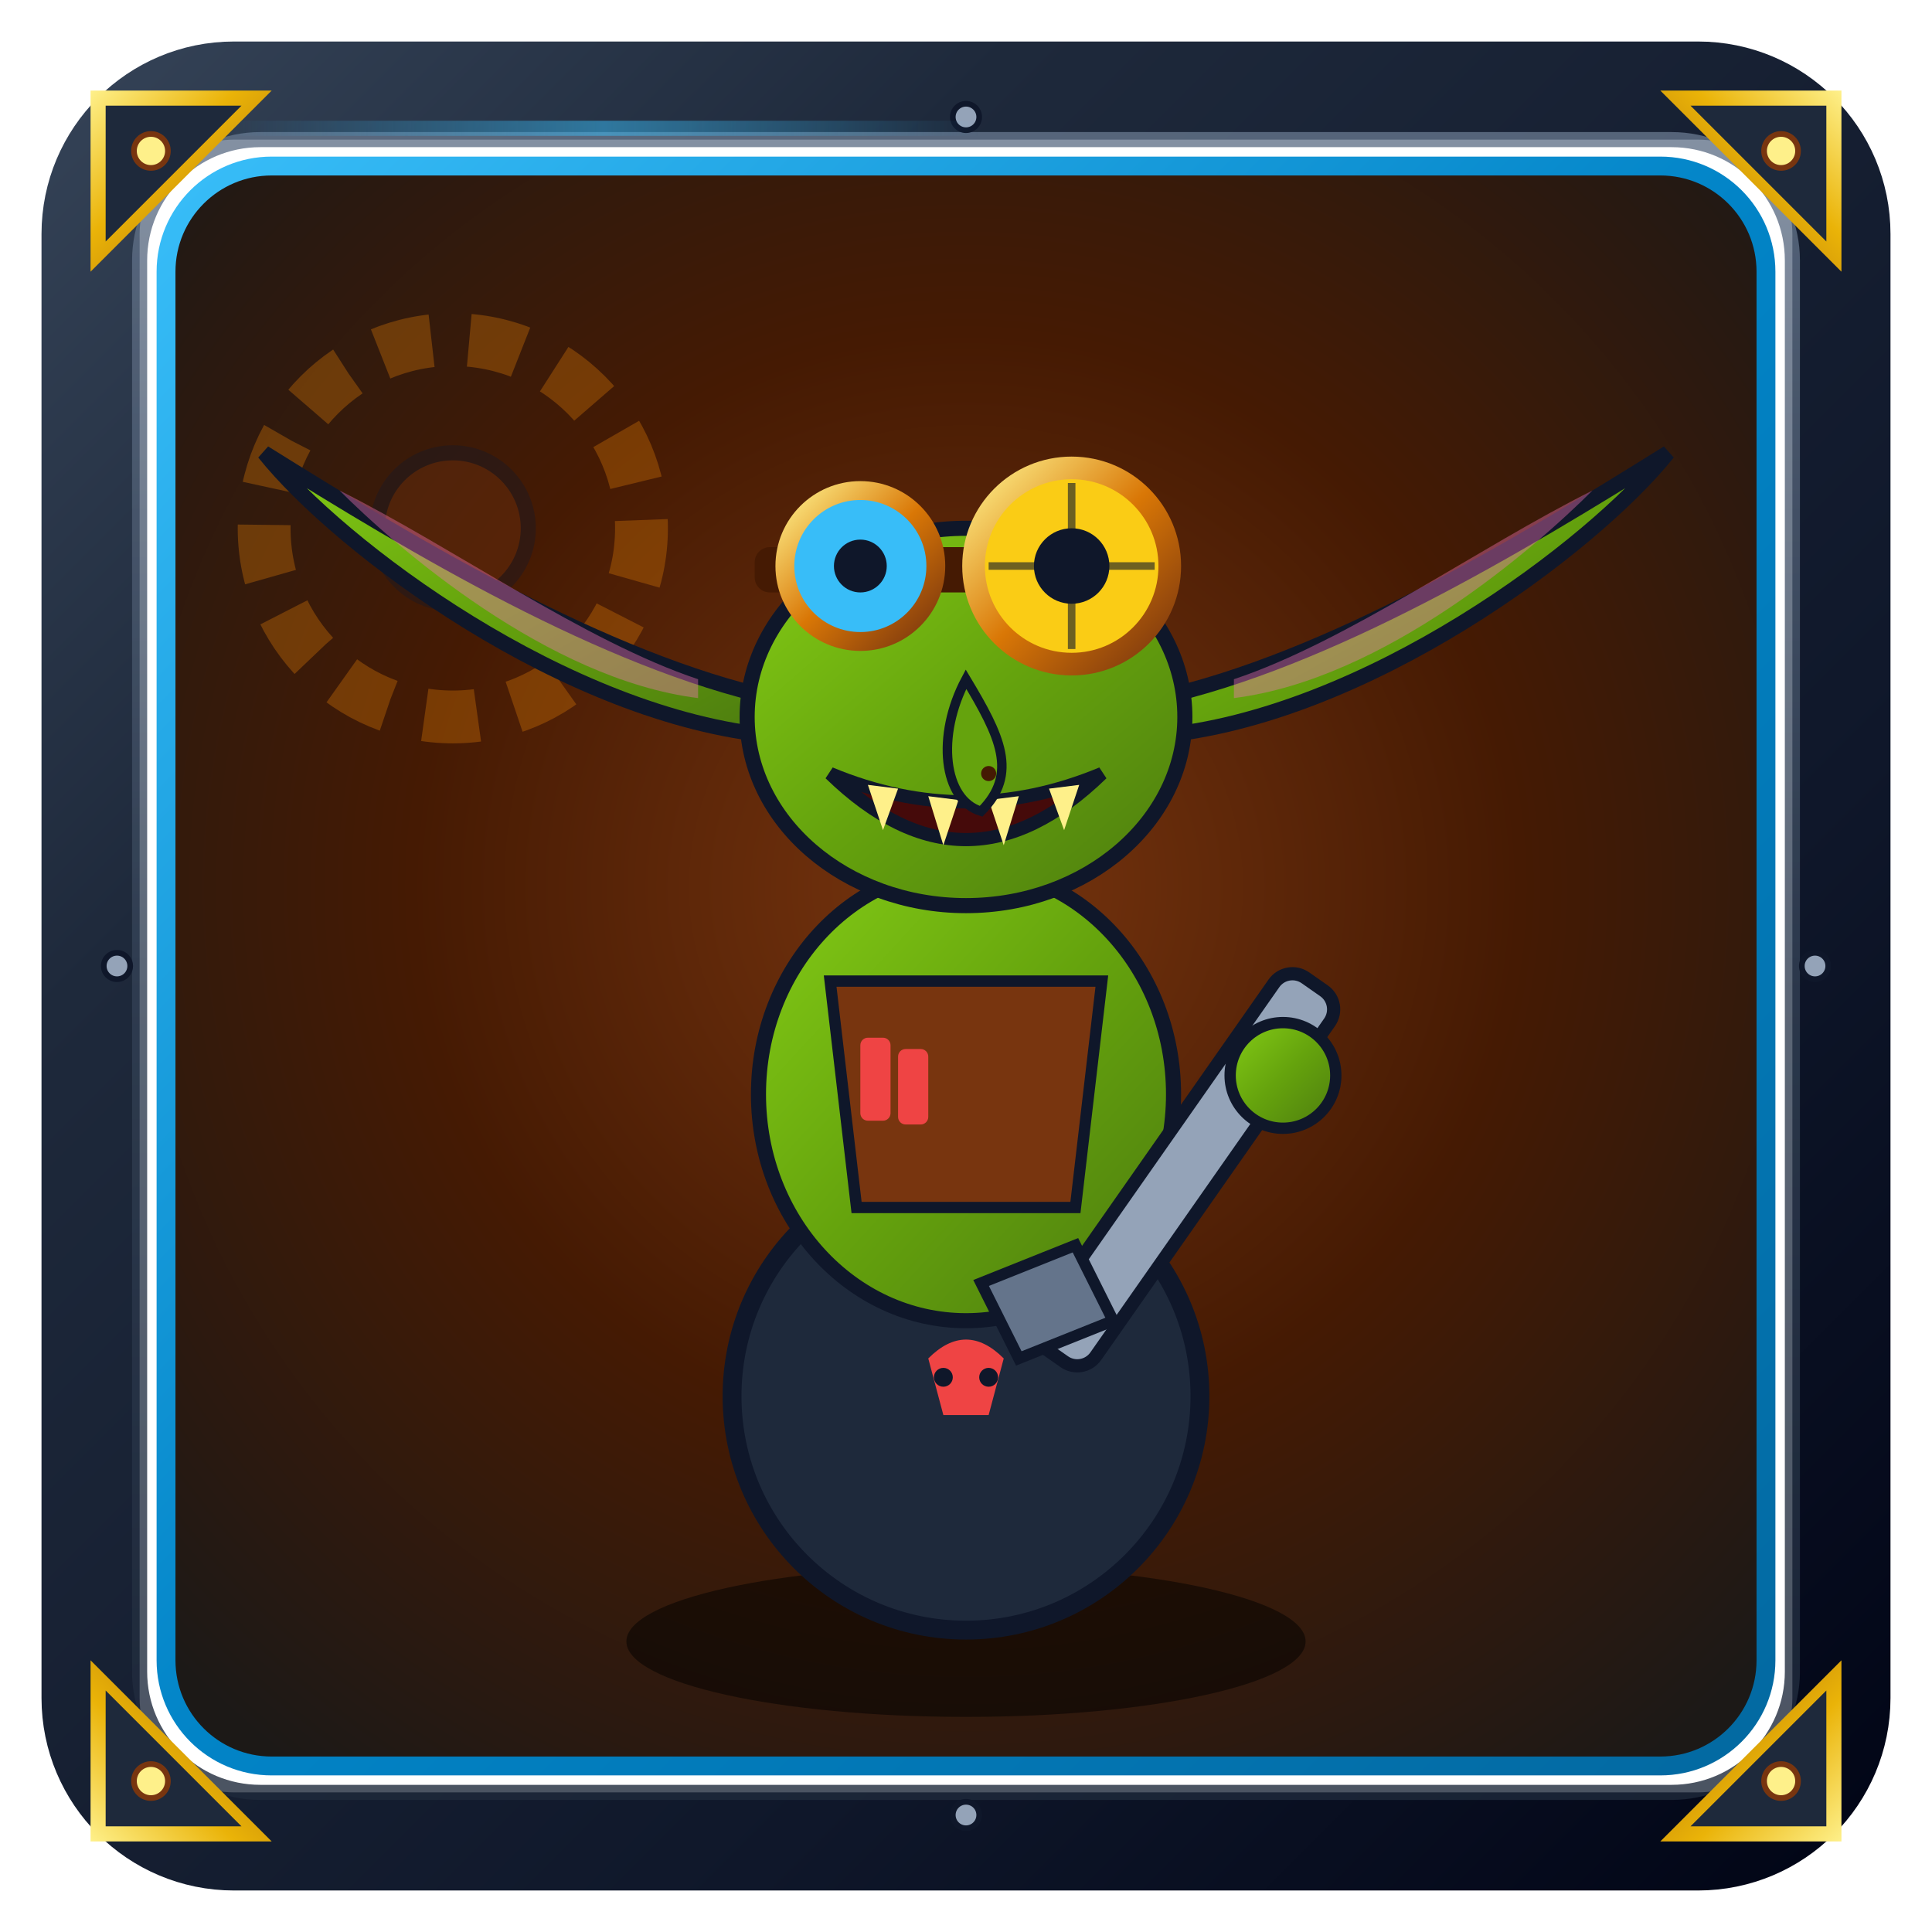
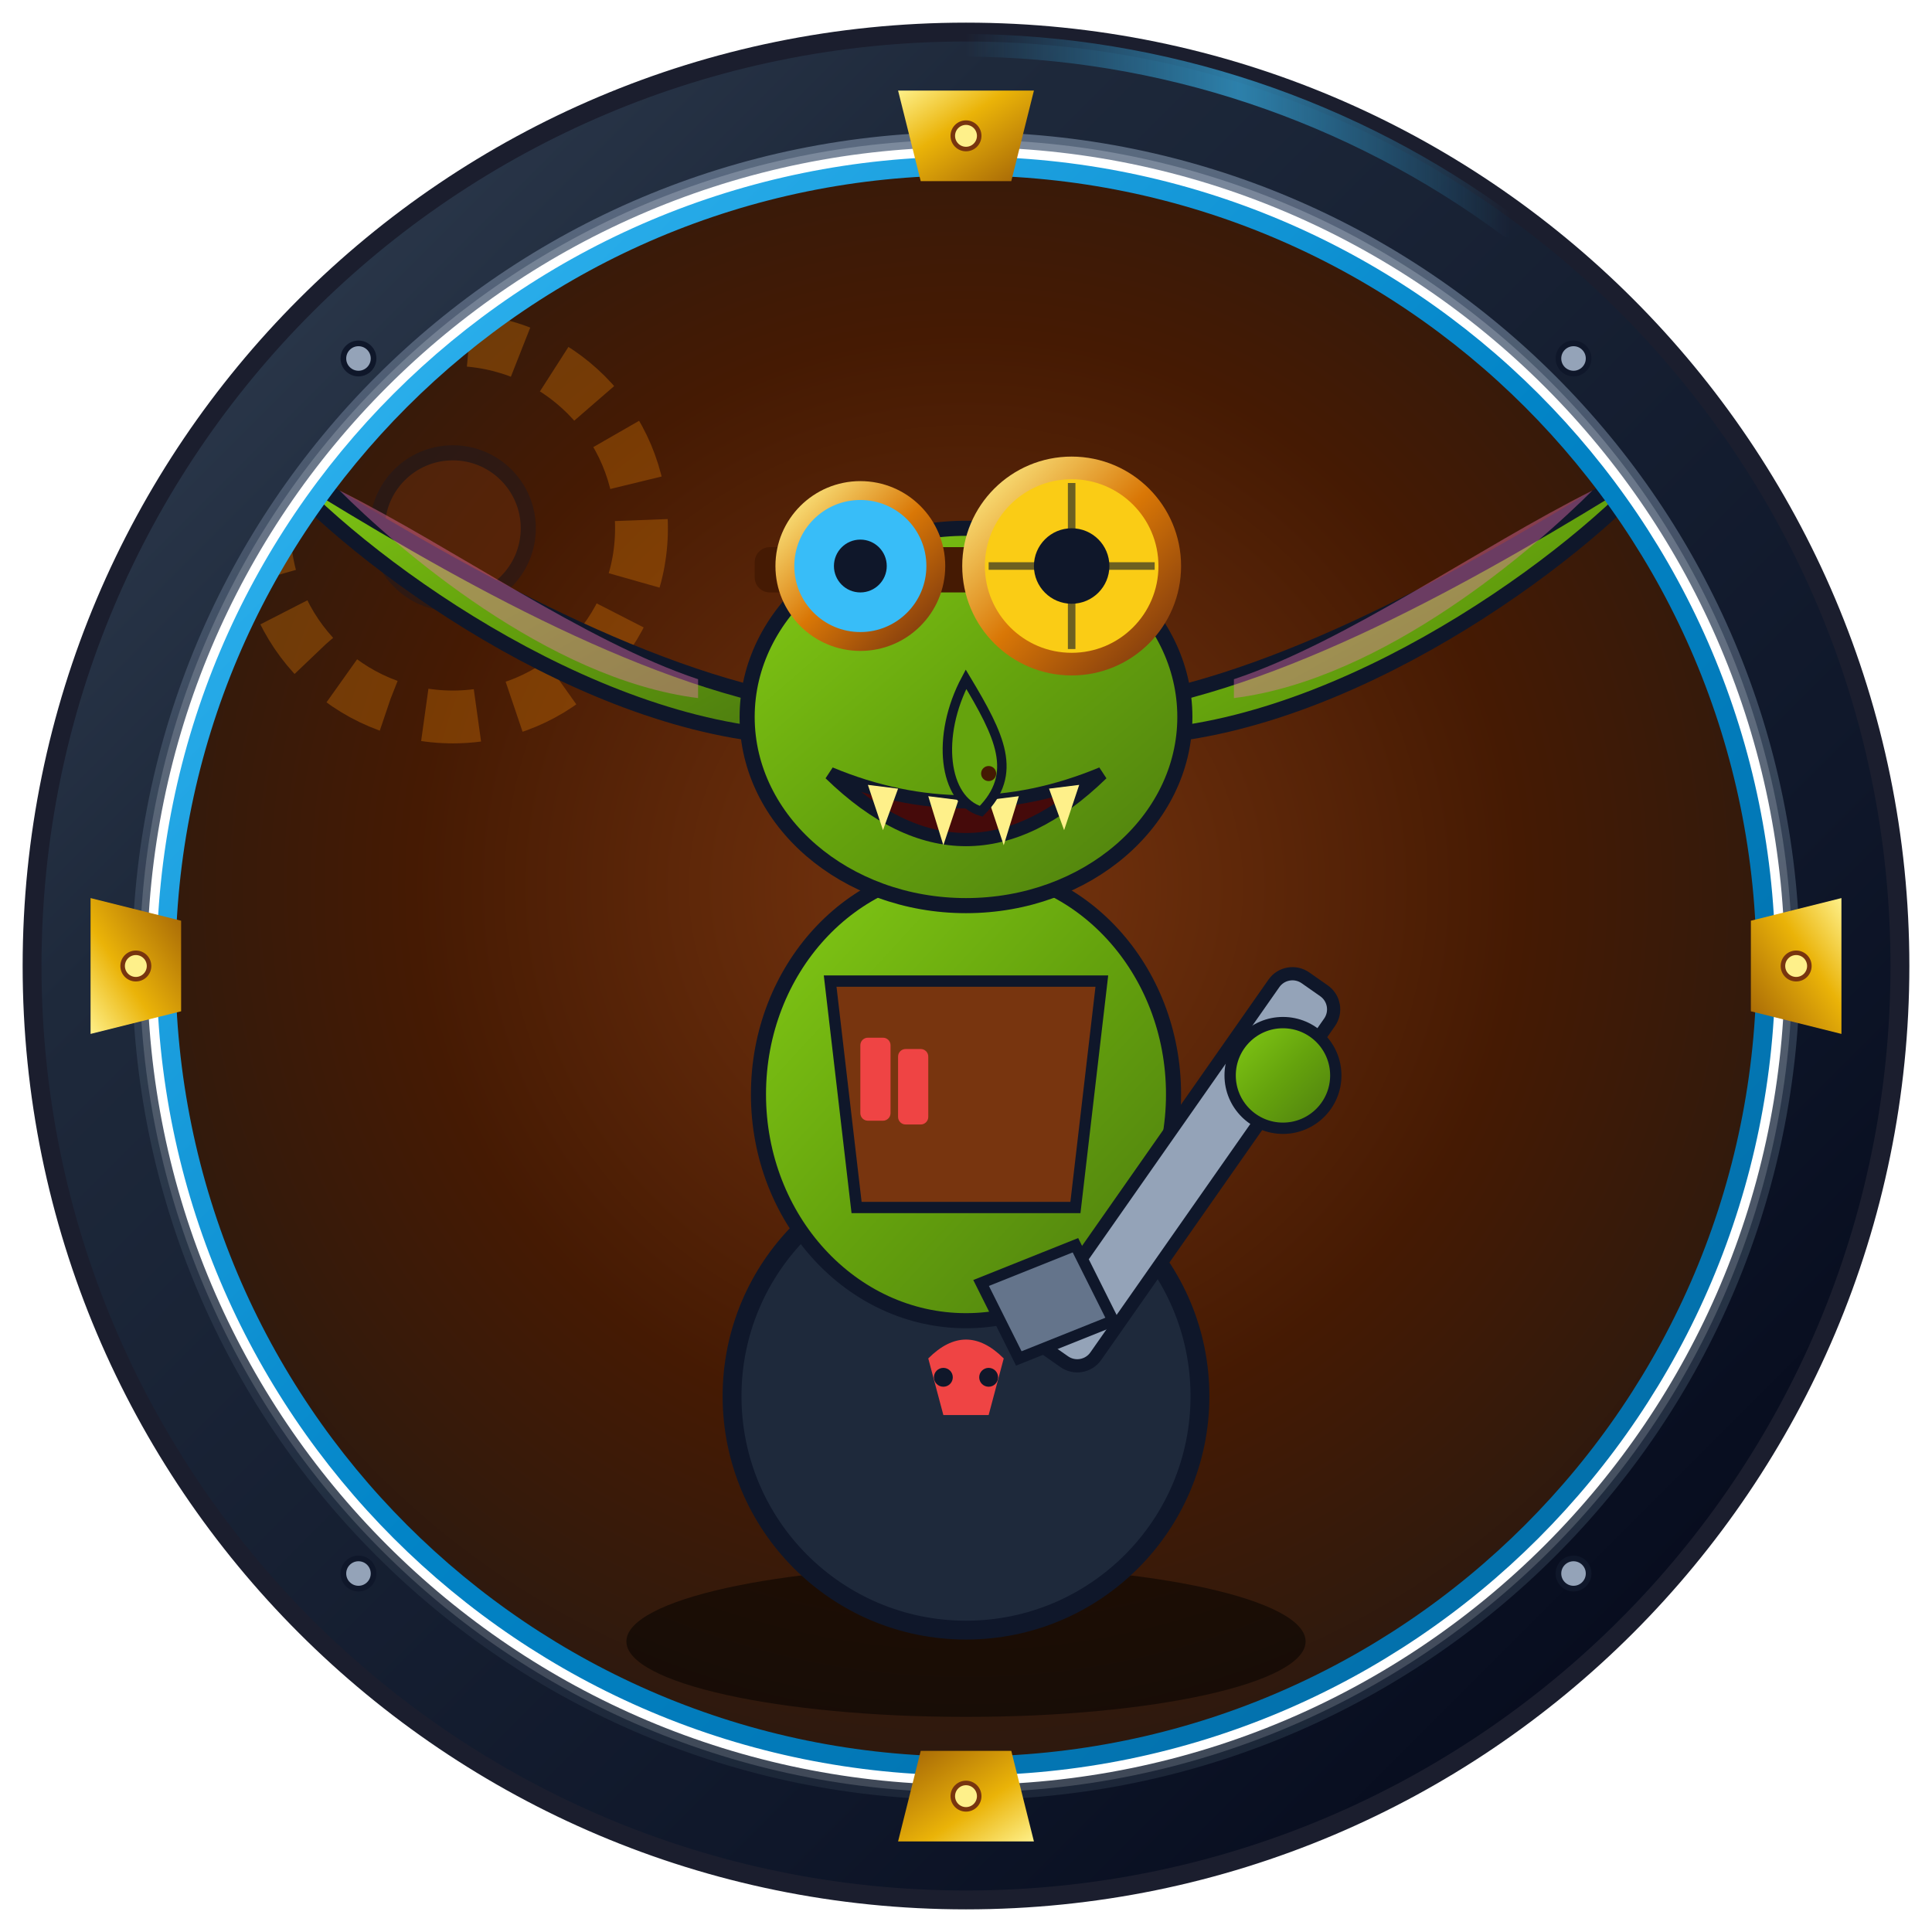
<svg xmlns="http://www.w3.org/2000/svg" viewBox="0 0 512 512" width="100%" height="100%">
  <defs>
    <linearGradient id="frameBevelGrad" x1="0%" y1="0%" x2="100%" y2="100%">
      <stop offset="0%" stop-color="#334155" />
      <stop offset="25%" stop-color="#1e293b" />
      <stop offset="70%" stop-color="#0f172a" />
      <stop offset="100%" stop-color="#020617" />
    </linearGradient>
    <linearGradient id="steelTrimGrad" x1="0%" y1="0%" x2="0%" y2="100%">
      <stop offset="0%" stop-color="#64748b" />
      <stop offset="50%" stop-color="#334155" />
      <stop offset="100%" stop-color="#1e293b" />
    </linearGradient>
    <linearGradient id="cyanNeonGrad" x1="0%" y1="0%" x2="100%" y2="100%">
      <stop offset="0%" stop-color="#38bdf8" />
      <stop offset="50%" stop-color="#0284c7" />
      <stop offset="100%" stop-color="#0369a1" />
    </linearGradient>
    <linearGradient id="goldPlateGrad" x1="0%" y1="0%" x2="100%" y2="100%">
      <stop offset="0%" stop-color="#fef08a" />
      <stop offset="40%" stop-color="#eab308" />
      <stop offset="100%" stop-color="#a16207" />
    </linearGradient>
    <linearGradient id="lightSweepGrad" x1="0%" y1="0%" x2="100%" y2="0%">
      <stop offset="0%" stop-color="rgba(56,189,248,0)" />
-       <stop offset="50%" stop-color="rgba(56,189,248,0.5)" />
+       <stop offset="50%" stop-color="rgba(56,189,248,0.6)" />
      <stop offset="100%" stop-color="rgba(56,189,248,0)" />
    </linearGradient>
    <clipPath id="avatarScreenClip">
-       <rect x="44" y="44" width="424" height="424" rx="28" />
+       <circle cx="256" cy="256" r="212" />
    </clipPath>
    <radialGradient id="forgeBg" cx="50%" cy="45%" r="70%">
      <stop offset="0%" stop-color="#78350f" />
      <stop offset="50%" stop-color="#451a03" />
      <stop offset="100%" stop-color="#1c1917" />
    </radialGradient>
    <linearGradient id="goblinSkin" x1="0%" y1="0%" x2="100%" y2="100%">
      <stop offset="0%" stop-color="#84cc16" />
      <stop offset="50%" stop-color="#65a30d" />
      <stop offset="100%" stop-color="#4d7c0f" />
    </linearGradient>
    <linearGradient id="brassGoggles" x1="0%" y1="0%" x2="100%" y2="100%">
      <stop offset="0%" stop-color="#fef08a" />
      <stop offset="50%" stop-color="#d97706" />
      <stop offset="100%" stop-color="#78350f" />
    </linearGradient>
  </defs>
  <style>
    /* Frame continuous subtle animations */
    @keyframes framePulse {
-       0%, 100% { stroke-opacity: 0.6; filter: drop-shadow(0 0 6px rgba(56,189,248,0.3)); }
-       50% { stroke-opacity: 1; filter: drop-shadow(0 0 14px rgba(56,189,248,0.8)); }
+       0%, 100% { stroke-opacity: 0.6; filter: drop-shadow(0 0 6px rgba(56,189,248,0.35)); }
+       50% { stroke-opacity: 1; filter: drop-shadow(0 0 16px rgba(56,189,248,0.85)); }
    }
-     @keyframes sweepMove {
-       0% { transform: translateX(-400px); }
-       50%, 100% { transform: translateX(500px); }
+     @keyframes sweepRotate {
+       0% { transform: rotate(0deg); }
+       100% { transform: rotate(360deg); }
    }
    .frame-neon-glow {
      animation: framePulse 4s ease-in-out infinite;
    }
    .frame-sweep-line {
-       animation: sweepMove 6s ease-in-out infinite;
+       transform-origin: 256px 256px;
+       animation: sweepRotate 12s linear infinite;
    }
  </style>
  <g clip-path="url(#avatarScreenClip)">
    <style>
      @keyframes wrenchTurnAnim {
        0%, 100% { transform: rotate(0deg); }
        30% { transform: rotate(-28deg); }
        45% { transform: rotate(8deg); }
        60% { transform: rotate(-24deg); }
      }
      @keyframes fuseSparkleAnim {
        0%, 100% { transform: scale(1) rotate(0deg); opacity: 1; }
        50% { transform: scale(1.4) rotate(180deg); opacity: 0.8; }
      }
      @keyframes earFlapAnim {
        0%, 100% { transform: rotate(0deg); }
        50% { transform: rotate(12deg); }
      }
      @keyframes gearRotate {
        0% { transform: rotate(0deg); }
        100% { transform: rotate(360deg); }
      }
      @keyframes bombTicking {
        0%, 100% { transform: scale(1); }
        50% { transform: scale(1.05); }
      }
      .wrench-anim { transform-origin: 320px 330px; animation: wrenchTurnAnim 1.6s ease-in-out infinite; }
      .fuse-spark { transform-origin: 236px 260px; animation: fuseSparkleAnim 0.3s linear infinite; }
      .left-ear { transform-origin: 200px 200px; animation: earFlapAnim 1.2s ease-in-out infinite; }
      .right-ear { transform-origin: 312px 200px; animation: earFlapAnim 1.2s 0.6s ease-in-out infinite; }
      .bg-gear { transform-origin: 120px 140px; animation: gearRotate 12s linear infinite; }
      .bomb-actor { transform-origin: 256px 370px; animation: bombTicking 0.8s ease-in-out infinite; }
    </style>
    <g id="background">
      <rect x="44" y="44" width="424" height="424" fill="url(#forgeBg)" />
      <g class="bg-gear" opacity="0.35">
        <circle cx="120" cy="140" r="50" fill="none" stroke="#d97706" stroke-width="14" stroke-dasharray="14 10" />
        <circle cx="120" cy="140" r="20" fill="#78350f" stroke="#0f172a" stroke-width="4" />
      </g>
    </g>
    <g id="character-shadow">
      <ellipse cx="256" cy="435" rx="90" ry="20" fill="#000" opacity="0.5" />
    </g>
    <g id="character-bomb" class="bomb-actor">
      <circle cx="256" cy="370" r="62" fill="#1e293b" stroke="#0f172a" stroke-width="5" />
      <path d="M246 360 Q256 350 266 360 L262 375 L250 375 Z" fill="#ef4444" />
      <circle cx="250" cy="365" r="2.5" fill="#0f172a" />
      <circle cx="262" cy="365" r="2.5" fill="#0f172a" />
      <rect x="244" y="295" width="24" height="18" rx="4" fill="#64748b" stroke="#0f172a" stroke-width="3" />
      <path d="M256 295 Q270 270 236 260" fill="none" stroke="#ca8a04" stroke-width="5" stroke-linecap="round" />
      <g class="fuse-spark">
        <polygon points="236,245 240,256 252,260 240,264 236,275 232,264 220,260 232,256" fill="#facc15" />
        <circle cx="236" cy="260" r="4" fill="#ef4444" />
      </g>
    </g>
    <g id="character-animation">
      <g id="character-body">
        <ellipse cx="256" cy="290" rx="55" ry="60" fill="url(#goblinSkin)" stroke="#0f172a" stroke-width="4" />
        <path d="M220 260 L292 260 L285 320 L227 320 Z" fill="#78350f" stroke="#0f172a" stroke-width="3" />
        <rect x="228" y="275" width="8" height="22" fill="#ef4444" rx="2" />
        <rect x="238" y="278" width="8" height="20" fill="#ef4444" rx="2" />
      </g>
      <g id="character-weapon" class="wrench-anim">
        <rect x="305" y="250" width="18" height="120" rx="6" fill="#94a3b8" stroke="#0f172a" stroke-width="3.5" transform="rotate(35 314 310)" />
        <g transform="translate(260, 340)">
          <path d="M0 0 L25 -10 L35 10 L10 20 Z" fill="#64748b" stroke="#0f172a" stroke-width="3" />
        </g>
        <circle cx="340" cy="285" r="14" fill="url(#goblinSkin)" stroke="#0f172a" stroke-width="3" />
      </g>
      <g id="character-head">
        <g class="left-ear">
          <path d="M205 195 C150 190 90 145 70 120 C110 145 160 175 205 185 Z" fill="url(#goblinSkin)" stroke="#0f172a" stroke-width="4" />
          <path d="M185 185 C145 180 105 145 90 130 C120 145 155 170 185 180 Z" fill="#f472b6" opacity="0.4" />
        </g>
        <g class="right-ear">
          <path d="M307 195 C362 190 422 145 442 120 C402 145 352 175 307 185 Z" fill="url(#goblinSkin)" stroke="#0f172a" stroke-width="4" />
          <path d="M327 185 C367 180 407 145 422 130 C392 145 357 170 327 180 Z" fill="#f472b6" opacity="0.4" />
        </g>
        <ellipse cx="256" cy="190" rx="58" ry="50" fill="url(#goblinSkin)" stroke="#0f172a" stroke-width="4" />
        <g id="character-mouth">
          <path d="M220 205 Q256 240 292 205 Q256 220 220 205 Z" fill="#450a0a" stroke="#0f172a" stroke-width="3.5" />
          <polygon points="230,208 234,220 238,209" fill="#fef08a" />
          <polygon points="246,211 250,224 254,212" fill="#fef08a" />
          <polygon points="262,212 266,224 270,211" fill="#fef08a" />
          <polygon points="278,209 282,220 286,208" fill="#fef08a" />
        </g>
        <path d="M256 180 C265 195 270 205 260 215 C250 212 248 195 256 180 Z" fill="#65a30d" stroke="#0f172a" stroke-width="2.5" />
        <circle cx="262" cy="205" r="2" fill="#451a03" />
        <g id="character-goggles">
          <rect x="200" y="145" width="112" height="12" rx="4" fill="#451a03" />
          <circle cx="228" cy="150" r="20" fill="#38bdf8" stroke="url(#brassGoggles)" stroke-width="5" />
          <circle cx="284" cy="150" r="26" fill="#facc15" stroke="url(#brassGoggles)" stroke-width="6" />
          <line x1="284" y1="128" x2="284" y2="172" stroke="#0f172a" stroke-width="2" opacity="0.6" />
          <line x1="262" y1="150" x2="306" y2="150" stroke="#0f172a" stroke-width="2" opacity="0.6" />
          <circle cx="228" cy="150" r="7" fill="#0f172a" />
          <circle cx="284" cy="150" r="10" fill="#0f172a" />
        </g>
      </g>
    </g>
  </g>
  <g id="frame">
-     <rect x="18" y="18" width="476" height="476" rx="42" fill="none" stroke="#020617" stroke-width="12" opacity="0.9" />
-     <rect x="24" y="24" width="464" height="464" rx="38" fill="none" stroke="url(#frameBevelGrad)" stroke-width="26" />
-     <rect x="37" y="37" width="438" height="438" rx="32" fill="none" stroke="url(#steelTrimGrad)" stroke-width="4" opacity="0.8" />
-     <rect x="44" y="44" width="424" height="424" rx="28" fill="none" stroke="url(#cyanNeonGrad)" stroke-width="5" class="frame-neon-glow" />
-     <g transform="translate(24, 24)">
-       <polygon points="0,0 48,0 24,24 0,48" fill="url(#goldPlateGrad)" />
-       <polygon points="4,4 40,4 20,24 4,40" fill="#1e293b" />
-       <circle cx="16" cy="16" r="4.5" fill="#fef08a" stroke="#78350f" stroke-width="1.5" />
+     <circle cx="256" cy="256" r="244" fill="none" stroke="#020617" stroke-width="12" opacity="0.9" />
+     <circle cx="256" cy="256" r="232" fill="none" stroke="url(#frameBevelGrad)" stroke-width="26" />
+     <circle cx="256" cy="256" r="219" fill="none" stroke="url(#steelTrimGrad)" stroke-width="4" opacity="0.85" />
+     <circle cx="256" cy="256" r="212" fill="none" stroke="url(#cyanNeonGrad)" stroke-width="5" class="frame-neon-glow" />
+     <g transform="translate(256, 24)">
+       <path d="M -18 0 L 18 0 L 12 24 L -12 24 Z" fill="url(#goldPlateGrad)" />
+       <circle cx="0" cy="12" r="3.5" fill="#fef08a" stroke="#78350f" stroke-width="1.2" />
    </g>
-     <g transform="translate(488, 24) scale(-1, 1)">
-       <polygon points="0,0 48,0 24,24 0,48" fill="url(#goldPlateGrad)" />
-       <polygon points="4,4 40,4 20,24 4,40" fill="#1e293b" />
-       <circle cx="16" cy="16" r="4.5" fill="#fef08a" stroke="#78350f" stroke-width="1.5" />
+     <g transform="translate(488, 256) rotate(90)">
+       <path d="M -18 0 L 18 0 L 12 24 L -12 24 Z" fill="url(#goldPlateGrad)" />
+       <circle cx="0" cy="12" r="3.5" fill="#fef08a" stroke="#78350f" stroke-width="1.2" />
    </g>
-     <g transform="translate(24, 488) scale(1, -1)">
-       <polygon points="0,0 48,0 24,24 0,48" fill="url(#goldPlateGrad)" />
-       <polygon points="4,4 40,4 20,24 4,40" fill="#1e293b" />
-       <circle cx="16" cy="16" r="4.5" fill="#fef08a" stroke="#78350f" stroke-width="1.5" />
+     <g transform="translate(256, 488) rotate(180)">
+       <path d="M -18 0 L 18 0 L 12 24 L -12 24 Z" fill="url(#goldPlateGrad)" />
+       <circle cx="0" cy="12" r="3.5" fill="#fef08a" stroke="#78350f" stroke-width="1.2" />
    </g>
-     <g transform="translate(488, 488) scale(-1, -1)">
-       <polygon points="0,0 48,0 24,24 0,48" fill="url(#goldPlateGrad)" />
-       <polygon points="4,4 40,4 20,24 4,40" fill="#1e293b" />
-       <circle cx="16" cy="16" r="4.5" fill="#fef08a" stroke="#78350f" stroke-width="1.5" />
+     <g transform="translate(24, 256) rotate(270)">
+       <path d="M -18 0 L 18 0 L 12 24 L -12 24 Z" fill="url(#goldPlateGrad)" />
+       <circle cx="0" cy="12" r="3.5" fill="#fef08a" stroke="#78350f" stroke-width="1.2" />
    </g>
-     <circle cx="256" cy="31" r="3.5" fill="#94a3b8" stroke="#0f172a" stroke-width="1.5" />
-     <circle cx="256" cy="481" r="3.5" fill="#94a3b8" stroke="#0f172a" stroke-width="1.5" />
-     <circle cx="31" cy="256" r="3.5" fill="#94a3b8" stroke="#0f172a" stroke-width="1.5" />
-     <circle cx="481" cy="256" r="3.5" fill="#94a3b8" stroke="#0f172a" stroke-width="1.5" />
-     <rect x="60" y="32" width="200" height="4" fill="url(#lightSweepGrad)" class="frame-sweep-line" />
+     <circle cx="95" cy="95" r="4" fill="#94a3b8" stroke="#0f172a" stroke-width="1.5" />
+     <circle cx="417" cy="95" r="4" fill="#94a3b8" stroke="#0f172a" stroke-width="1.5" />
+     <circle cx="95" cy="417" r="4" fill="#94a3b8" stroke="#0f172a" stroke-width="1.5" />
+     <circle cx="417" cy="417" r="4" fill="#94a3b8" stroke="#0f172a" stroke-width="1.5" />
+     <g class="frame-sweep-line">
+       <path d="M 256 12 A 244 244 0 0 1 400 60" fill="none" stroke="url(#lightSweepGrad)" stroke-width="6" stroke-linecap="round" />
+     </g>
  </g>
</svg>
